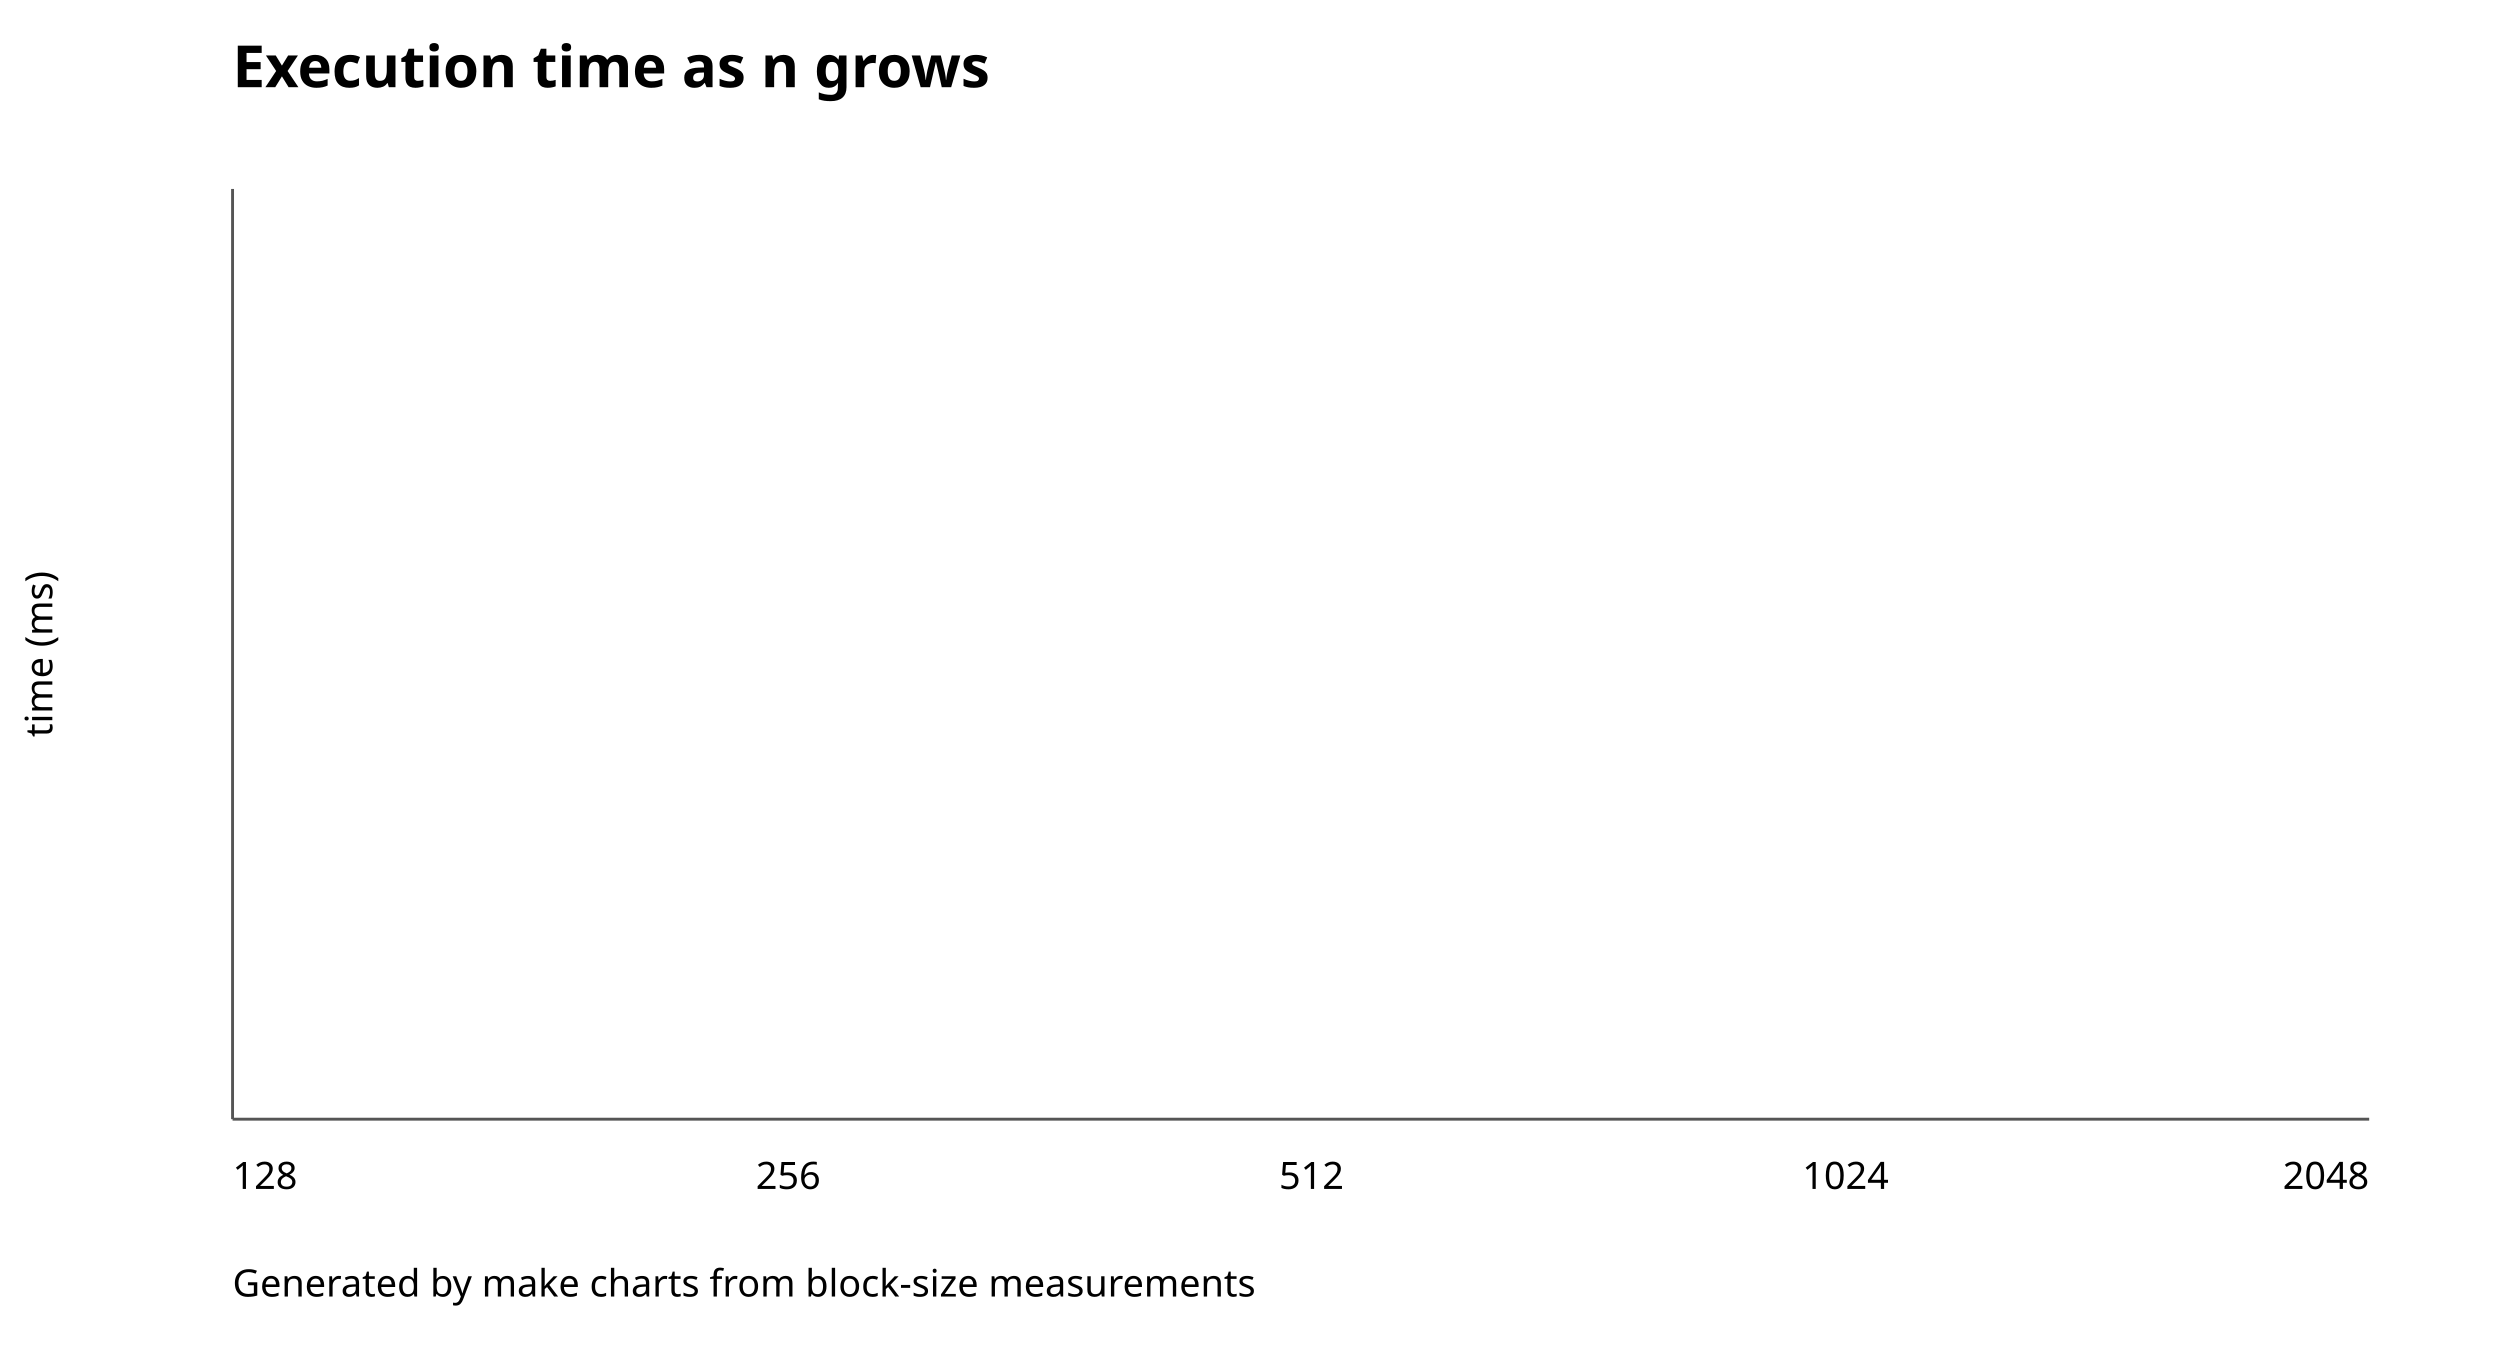
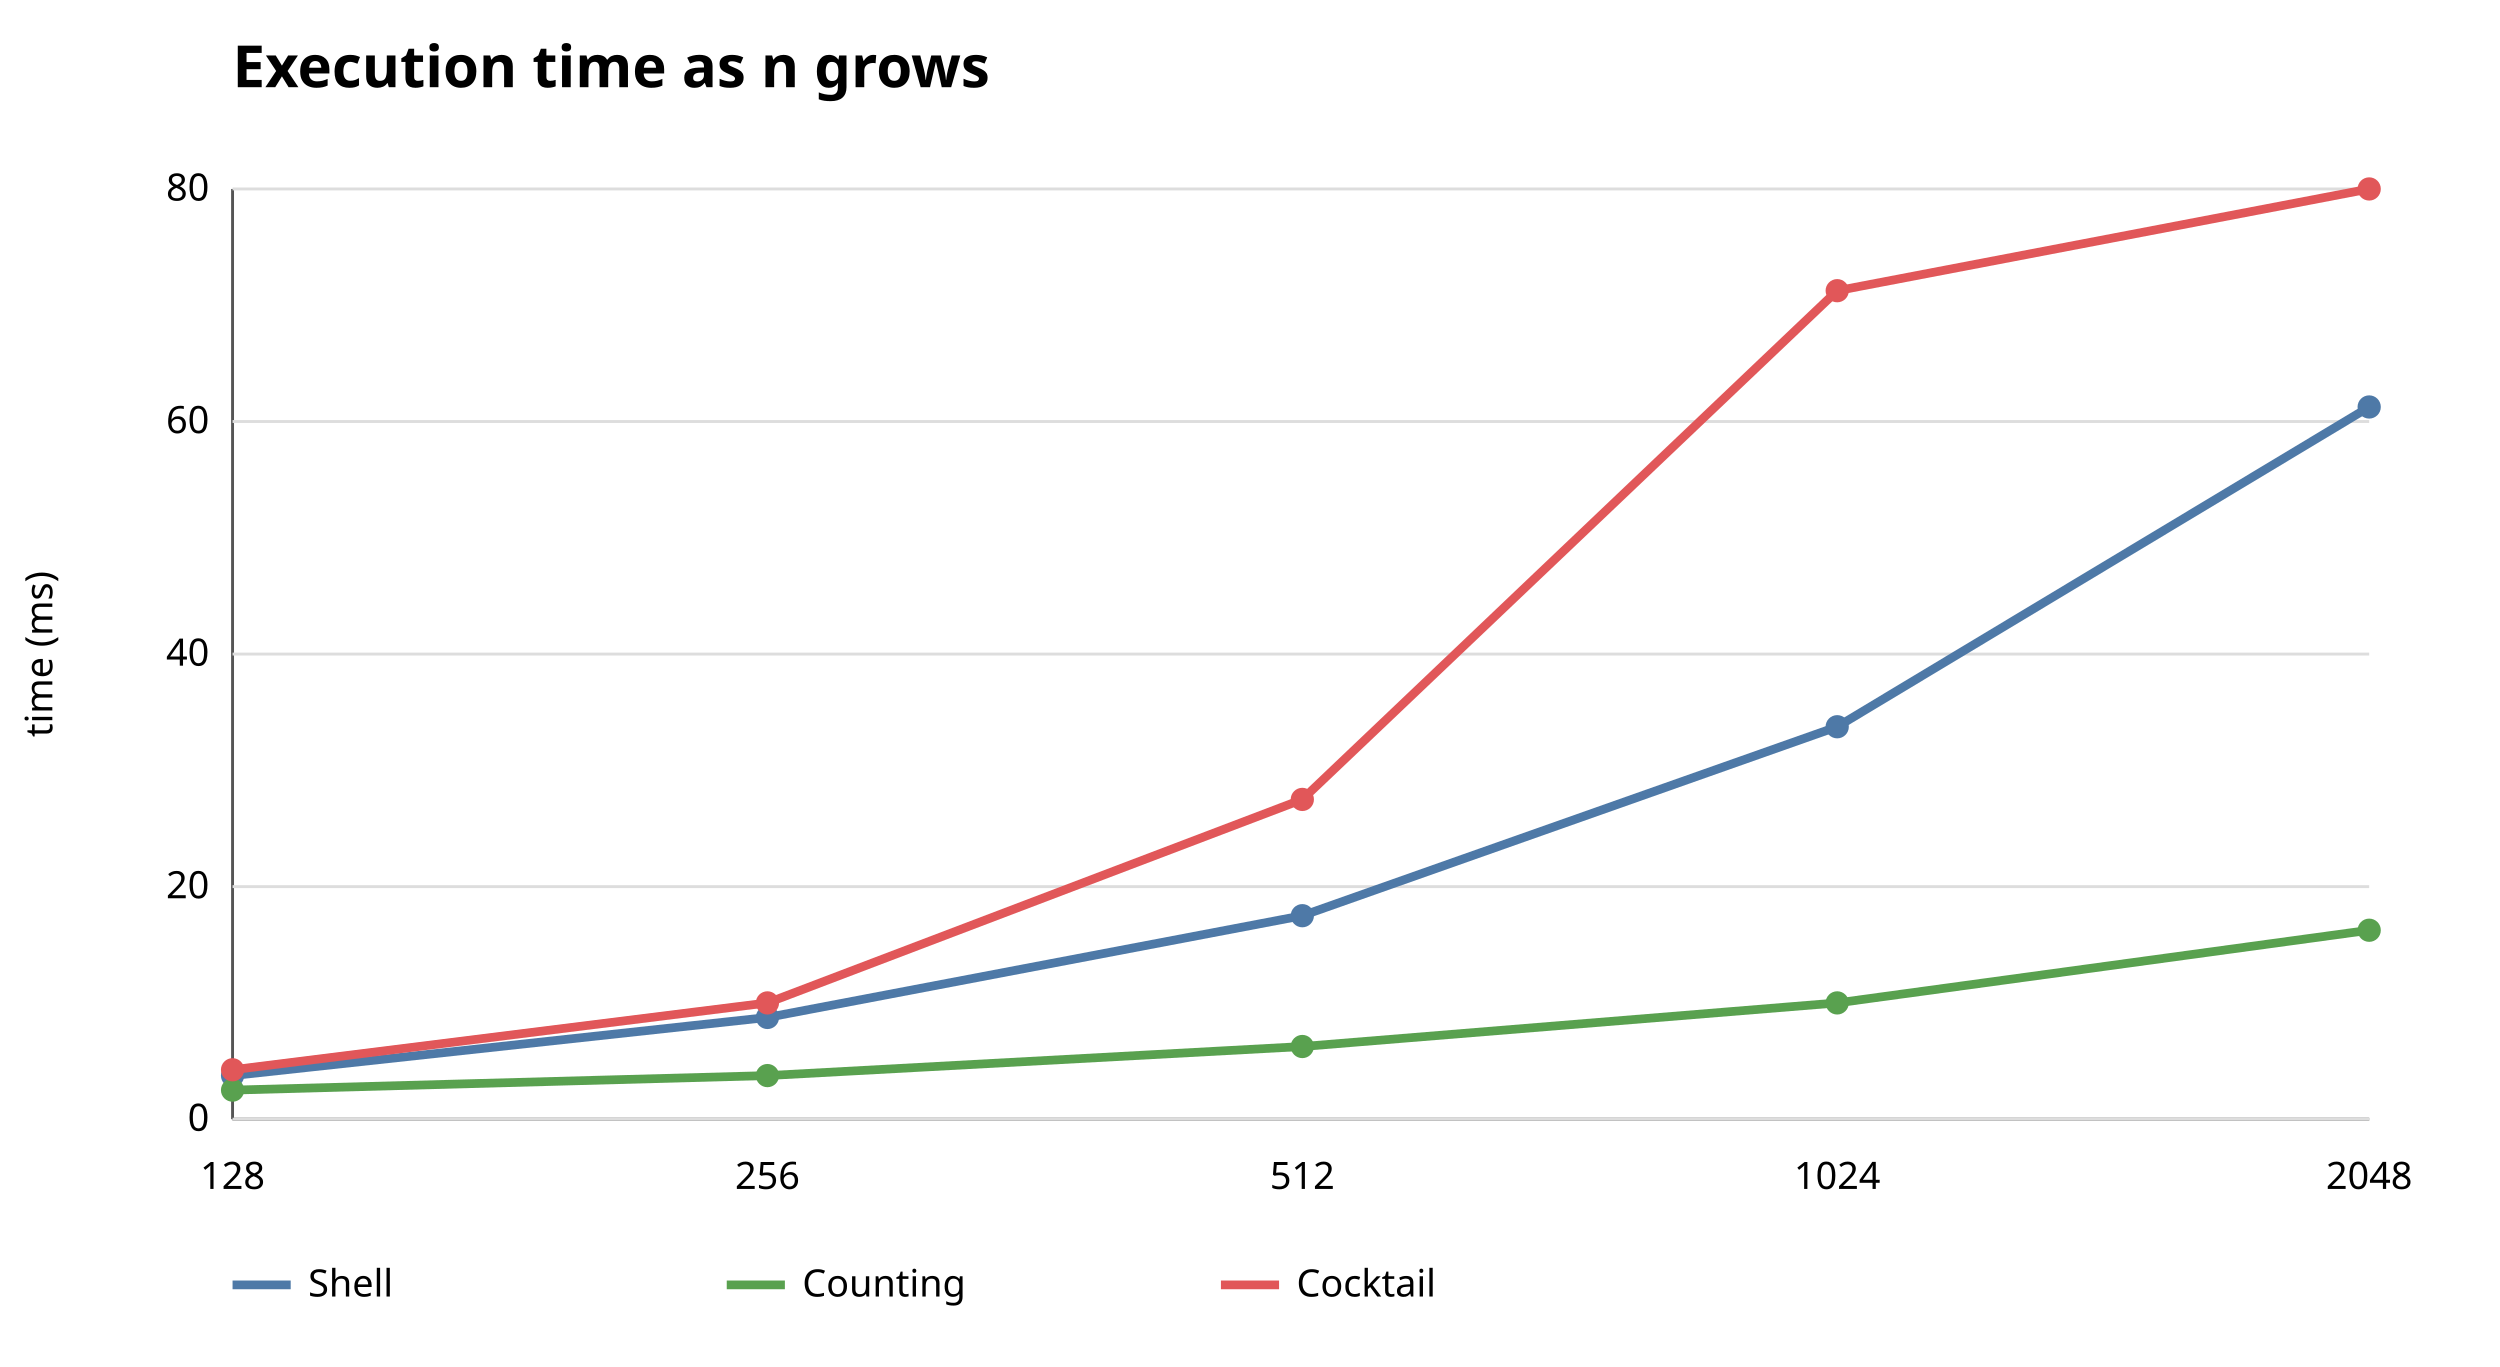
<svg xmlns="http://www.w3.org/2000/svg" viewBox="0 0 860 470">
-   <style>text{font:13px sans-serif}.title{font-size:20px;font-weight:bold}.axis{stroke:#555}.grid{stroke:#ddd}</style>
+   <style>text{font:13px sans-serif}.title{font-size:20px;font-weight:bold}.axis{stroke:#555}.grid{stroke:#ddd}.legend{font-size:12px}</style>
  <text class="title" x="80" y="30">Execution time as n grows</text>
  <text transform="translate(18 225) rotate(-90)" text-anchor="middle">time (ms)</text>
  <line class="axis" x1="80" y1="65" x2="80" y2="385" />
  <line class="axis" x1="80" y1="385" x2="815" y2="385" />
-   <text x="80" y="409">128</text>
-   <text x="260" y="409">256</text>
-   <text x="440" y="409">512</text>
-   <text x="620" y="409">1024</text>
-   <text x="815" y="409" text-anchor="end">2048</text>
-   <text x="80" y="446">Generated by make charts from block-size measurements</text>
+   <g fill="none" class="grid">
+     <line x1="80" y1="385" x2="815" y2="385" />
+     <line x1="80" y1="305" x2="815" y2="305" />
+     <line x1="80" y1="225" x2="815" y2="225" />
+     <line x1="80" y1="145" x2="815" y2="145" />
+     <line x1="80" y1="65" x2="815" y2="65" />
+   </g>
+   <g text-anchor="end">
+     <text x="72" y="389">0</text>
+     <text x="72" y="309">20</text>
+     <text x="72" y="229">40</text>
+     <text x="72" y="149">60</text>
+     <text x="72" y="69">80</text>
+   </g>
+   <g text-anchor="middle">
+     <text x="80" y="409">128</text>
+     <text x="264" y="409">256</text>
+     <text x="448" y="409">512</text>
+     <text x="632" y="409">1024</text>
+     <text x="815" y="409">2048</text>
+   </g>
+   <polyline fill="none" stroke="#4e79a7" stroke-width="3" points="80,370 264,350 448,315 632,250 815,140" />
+   <g fill="#4e79a7">
+     <circle cx="80" cy="370" r="4" />
+     <circle cx="264" cy="350" r="4" />
+     <circle cx="448" cy="315" r="4" />
+     <circle cx="632" cy="250" r="4" />
+     <circle cx="815" cy="140" r="4" />
+   </g>
+   <polyline fill="none" stroke="#59a14f" stroke-width="3" points="80,375 264,370 448,360 632,345 815,320" />
+   <g fill="#59a14f">
+     <circle cx="80" cy="375" r="4" />
+     <circle cx="264" cy="370" r="4" />
+     <circle cx="448" cy="360" r="4" />
+     <circle cx="632" cy="345" r="4" />
+     <circle cx="815" cy="320" r="4" />
+   </g>
+   <polyline fill="none" stroke="#e15759" stroke-width="3" points="80,368 264,345 448,275 632,100 815,65" />
+   <g fill="#e15759">
+     <circle cx="80" cy="368" r="4" />
+     <circle cx="264" cy="345" r="4" />
+     <circle cx="448" cy="275" r="4" />
+     <circle cx="632" cy="100" r="4" />
+     <circle cx="815" cy="65" r="4" />
+   </g>
+   <g class="legend">
+     <line x1="80" y1="442" x2="100" y2="442" stroke="#4e79a7" stroke-width="3" />
+     <text x="106" y="446">Shell</text>
+     <line x1="250" y1="442" x2="270" y2="442" stroke="#59a14f" stroke-width="3" />
+     <text x="276" y="446">Counting</text>
+     <line x1="420" y1="442" x2="440" y2="442" stroke="#e15759" stroke-width="3" />
+     <text x="446" y="446">Cocktail</text>
+   </g>
</svg>
